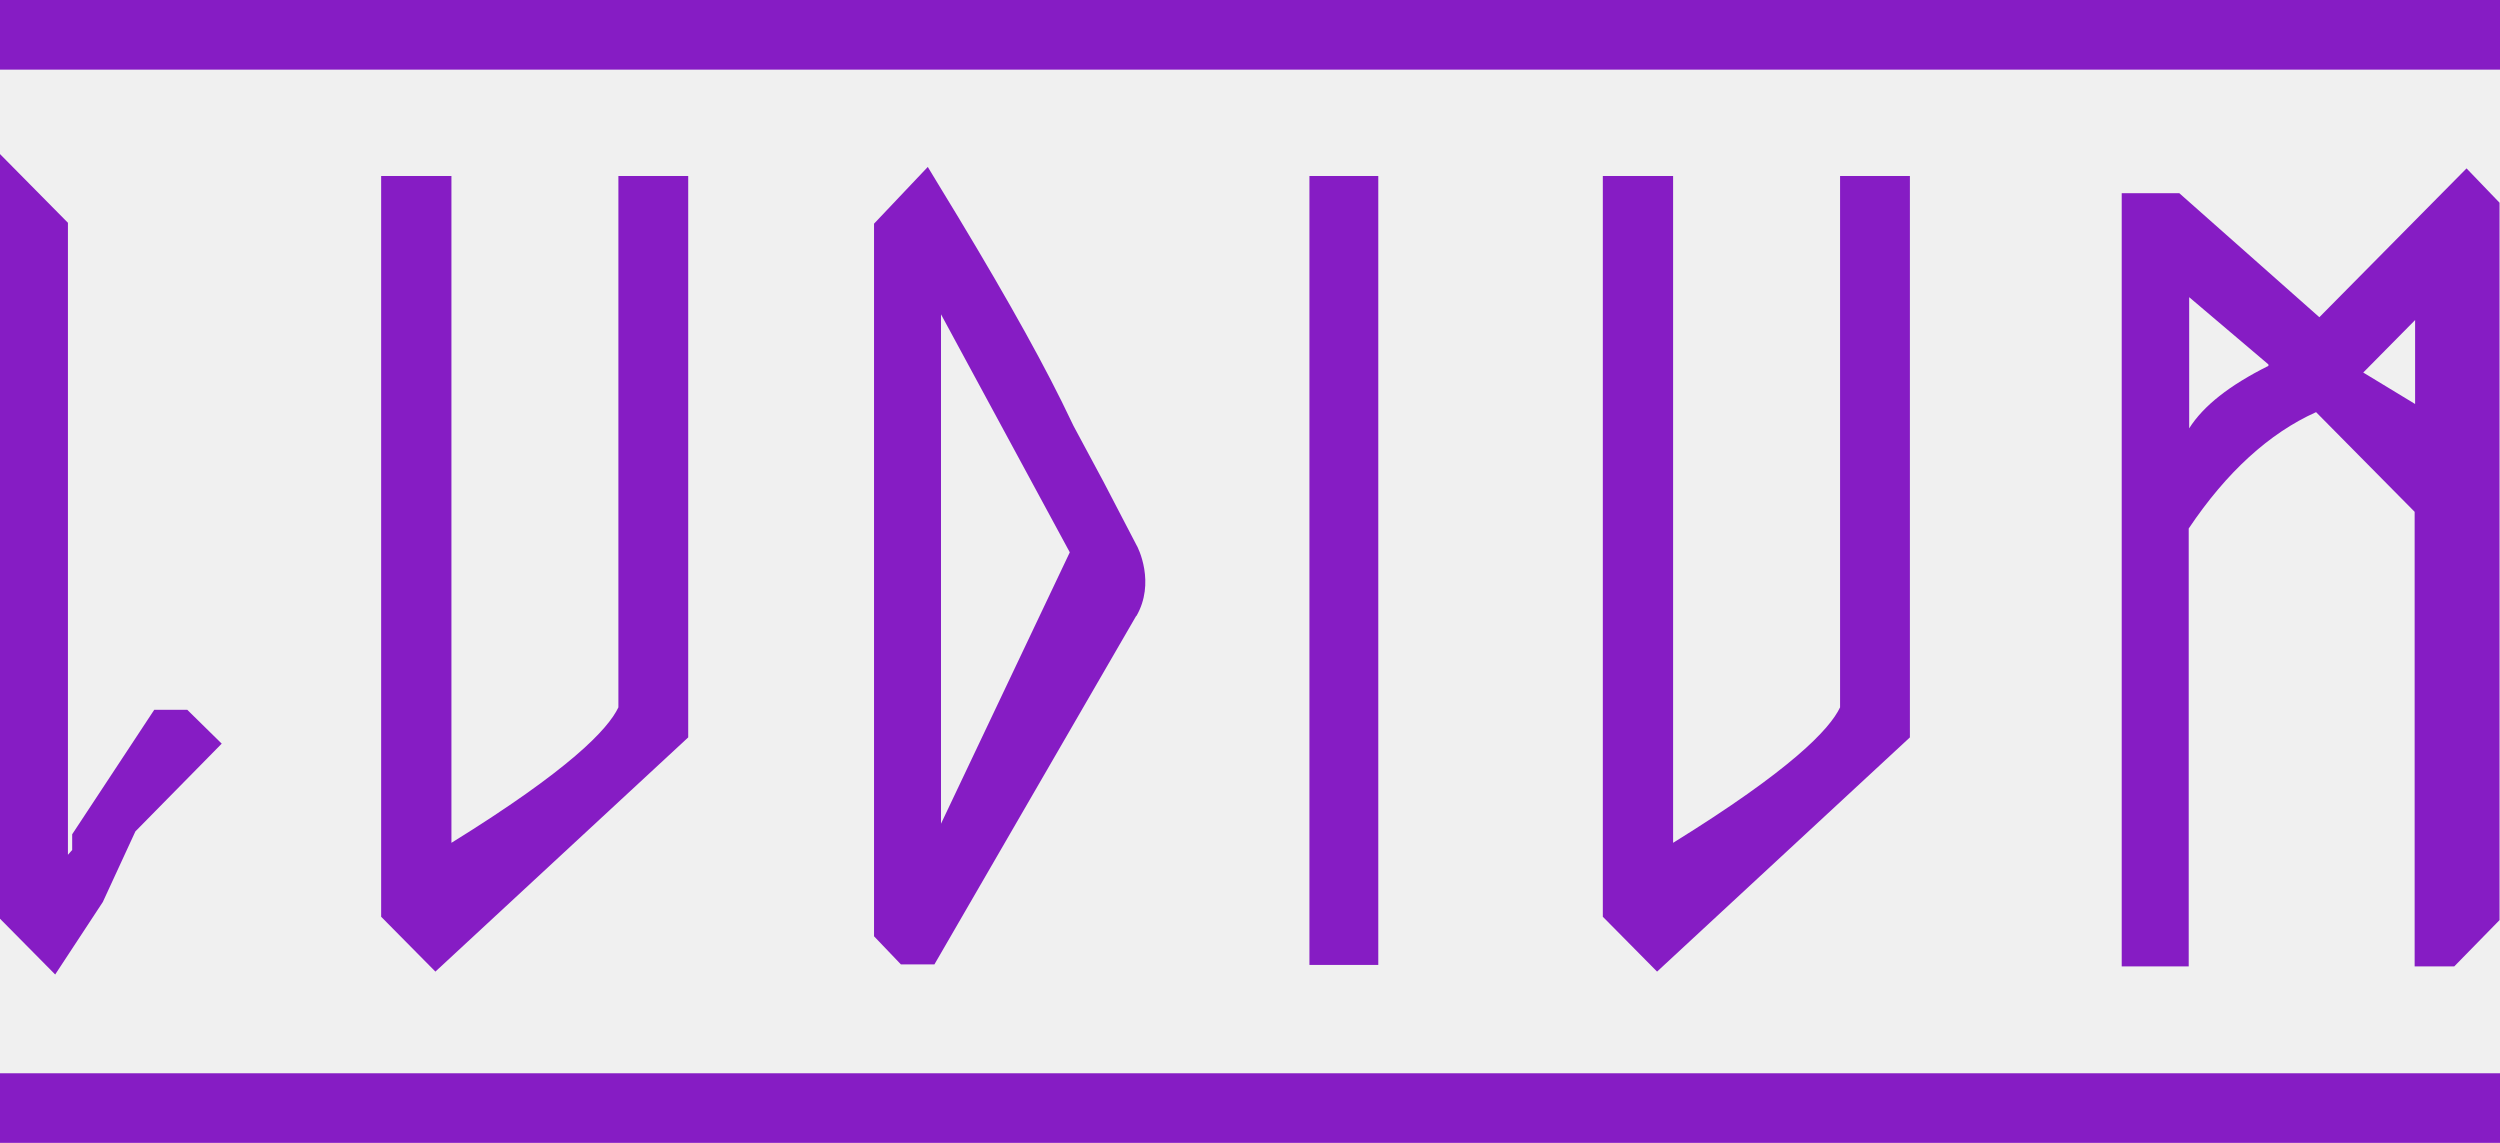
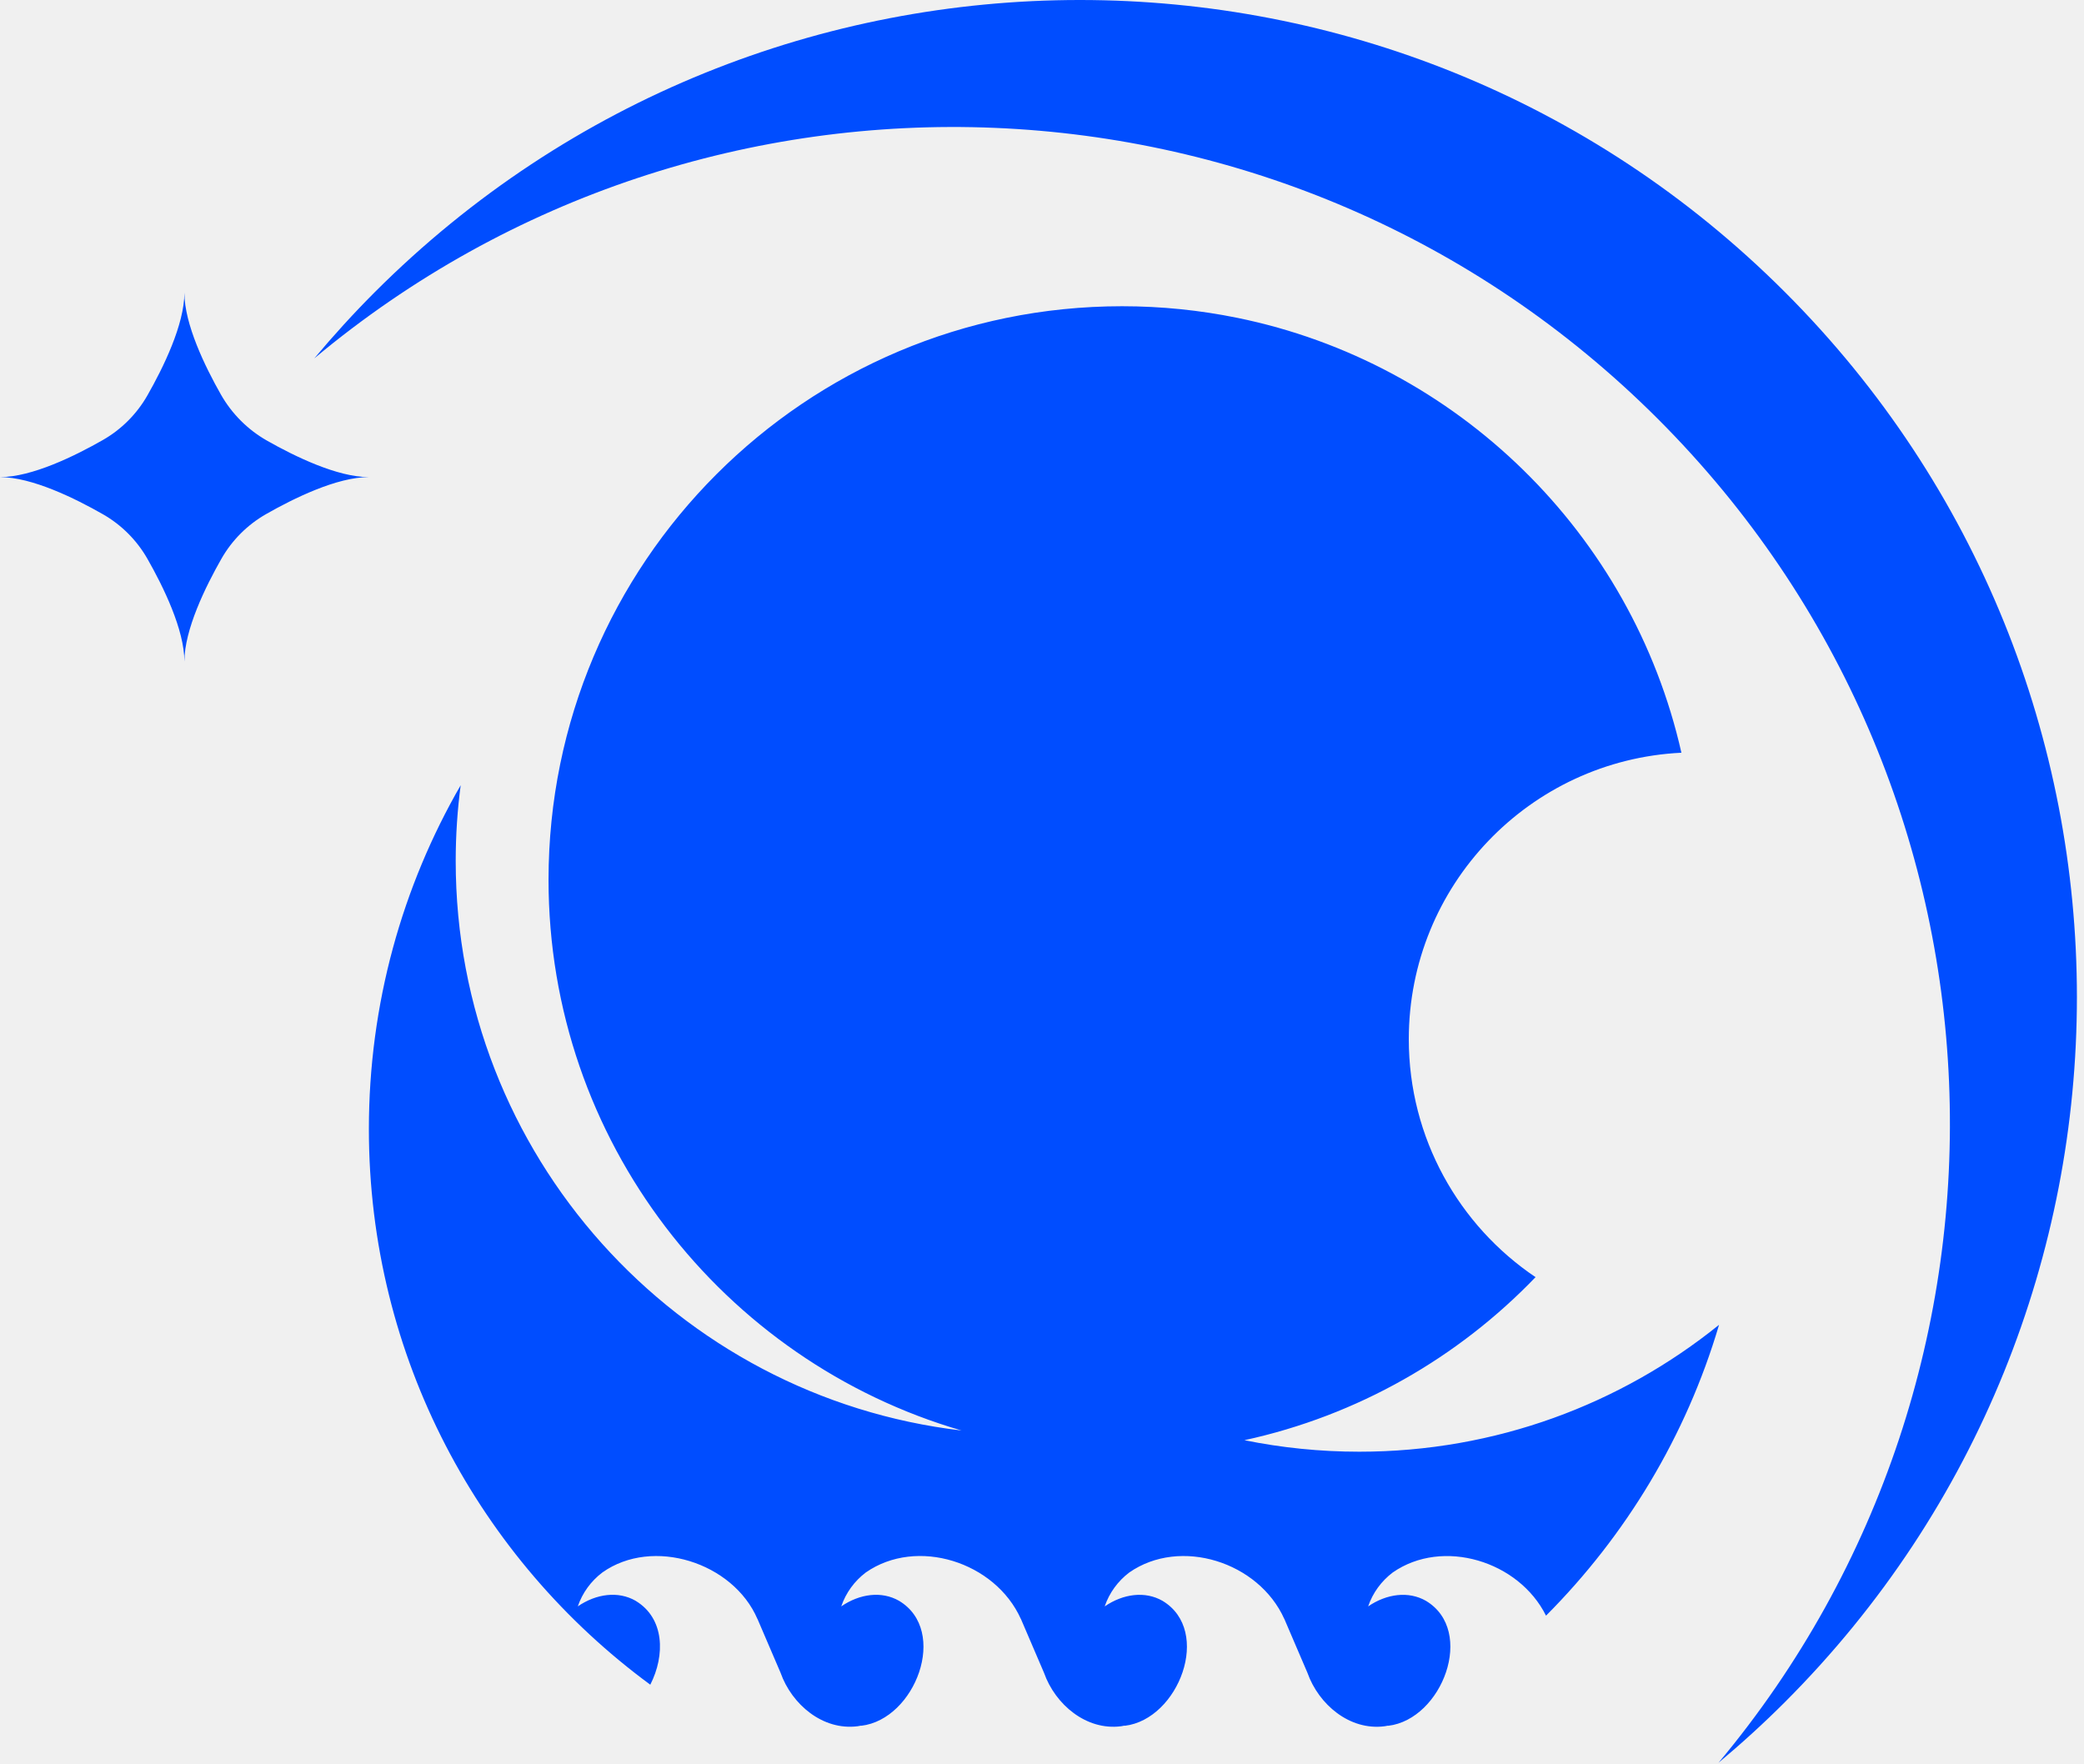
- <svg xmlns="http://www.w3.org/2000/svg" width="70" height="32" viewBox="0 0 70 32" fill="none">
-   <g clip-path="url(#clip0_1618_21248)">
-     <path d="M0 4.314V25.724L1.545 27.286L2.879 25.256L3.791 23.279L6.208 20.822L5.243 19.874H4.319L2.021 23.36V23.8L1.902 23.934V6.238L0 4.314Z" fill="#861CC4" />
-     <path d="M10.672 4.928V25.669L12.191 27.205L19.27 20.647V4.928H17.315V19.806C17.025 20.42 15.942 21.555 12.64 23.599V4.928H10.685H10.672Z" fill="#861CC4" />
-     <path d="M44.879 4.928V25.669L46.398 27.205L53.477 20.647V4.928H51.522V19.806C51.232 20.42 50.149 21.555 46.847 23.599V4.928H44.892H44.879Z" fill="#861CC4" />
-     <path d="M64.942 8.882L61.02 5.409H59.408V27.059H61.284V14.798C62.34 13.222 63.542 12.127 64.85 11.54L67.61 14.331V27.059H68.719L69.987 25.763V5.676L69.063 4.715L64.929 8.895L64.942 8.882ZM66.171 10.431L67.623 8.962V11.312L66.171 10.431ZM61.297 8.321L63.516 10.204V10.244C62.419 10.792 61.693 11.366 61.297 11.994V8.321Z" fill="#861CC4" />
-     <path d="M31.816 17.255C32.358 16.32 31.869 15.332 31.816 15.252L30.905 13.502L30.059 11.926C29.954 11.712 29.848 11.485 29.729 11.245C28.976 9.722 27.814 7.679 26.269 5.155L25.978 4.674L24.473 6.263V26.216L25.226 27.004H26.163L31.816 17.241V17.255ZM26.348 23.078V8.801L29.954 15.465L26.348 23.064V23.078Z" fill="#861CC4" />
-     <path d="M70 0H0V1.95H70V0Z" fill="#861CC4" />
-     <path d="M70 30.051H0V32.001H70V30.051Z" fill="#861CC4" />
-     <path d="M38.592 4.928H36.664V27.018H38.592V4.928Z" fill="#861CC4" />
+ <svg xmlns="http://www.w3.org/2000/svg" width="156" height="132" viewBox="0 0 156 132" fill="none">
+   <g clip-path="url(#clip0_4759_19739)">
+     <path d="M23.527 26.826C24.953 25.122 26.461 23.462 28.063 21.86C57.209 -7.287 104.464 -7.287 133.61 21.86C162.756 51.005 162.756 98.26 133.61 127.407C132.008 129.009 130.349 130.517 128.643 131.943C153.16 102.621 151.651 58.907 124.107 31.361C96.564 3.818 52.849 2.311 23.527 26.826ZM16.574 41.825C17.368 40.432 18.523 39.278 19.915 38.483C21.992 37.298 25.218 35.712 27.606 35.712C25.246 35.712 22.067 34.163 19.988 32.983C18.545 32.163 17.353 30.971 16.533 29.527C15.353 27.448 13.803 24.27 13.803 21.91C13.803 24.297 12.217 27.523 11.032 29.601C10.238 30.992 9.083 32.148 7.691 32.941C5.614 34.127 2.388 35.712 0 35.712C2.391 35.712 5.621 37.303 7.7 38.49C9.092 39.285 10.246 40.441 11.039 41.834C12.222 43.91 13.803 47.132 13.803 49.516C13.803 47.129 15.389 43.903 16.574 41.825ZM47.587 119.826C46.279 119.071 44.631 119.293 43.252 120.24C43.6 119.218 44.248 118.339 45.092 117.701C48.866 115.025 54.884 116.958 56.698 121.182C56.696 121.176 56.695 121.168 56.694 121.162C57.106 122.123 58.027 124.269 58.431 125.212C59.268 127.58 61.588 129.546 64.196 129.213C64.2 129.213 64.204 129.212 64.208 129.211C64.295 129.201 64.379 129.18 64.464 129.165C64.468 129.169 64.472 129.172 64.476 129.176C68.511 128.693 71.035 122.07 67.307 119.828C65.999 119.073 64.351 119.294 62.972 120.241C63.32 119.219 63.968 118.339 64.812 117.701C68.631 115.043 74.502 116.908 76.418 121.183C76.416 121.177 76.415 121.169 76.414 121.163C76.885 122.261 77.681 124.118 78.151 125.213C78.988 127.581 81.308 129.547 83.916 129.214C83.921 129.214 83.925 129.213 83.929 129.212C84.016 129.202 84.1 129.18 84.185 129.165C84.189 129.169 84.193 129.174 84.197 129.178C88.232 128.695 90.756 122.071 87.028 119.829C85.72 119.074 84.072 119.295 82.693 120.242C83.041 119.22 83.69 118.341 84.533 117.703C88.352 115.045 94.223 116.909 96.139 121.184C96.137 121.178 96.136 121.17 96.134 121.164C96.605 122.262 97.401 124.119 97.871 125.214C98.708 127.582 101.028 129.548 103.636 129.215C103.641 129.215 103.644 129.214 103.649 129.213C103.736 129.203 103.82 129.182 103.905 129.167C103.909 129.171 103.913 129.174 103.917 129.178C107.952 128.695 110.476 122.072 106.748 119.83C105.44 119.075 103.792 119.296 102.413 120.243C102.761 119.221 103.41 118.342 104.253 117.704C107.995 115.099 113.698 116.843 115.729 120.936C121.701 114.945 126.217 107.5 128.68 99.171C128.678 99.171 128.675 99.171 128.675 99.171C121.311 105.107 111.948 108.663 101.753 108.663C98.807 108.663 95.931 108.366 93.152 107.801C101.618 105.96 109.153 101.624 114.945 95.597C109.221 91.743 105.457 85.203 105.457 77.782C105.457 66.282 114.501 56.895 125.864 56.343C122.161 39.967 109.096 27.14 92.591 23.785C89.813 23.22 86.937 22.922 83.992 22.922C60.282 22.922 41.061 42.142 41.061 65.853C41.061 85.392 54.116 101.88 71.978 107.076C50.655 104.57 34.112 86.441 34.112 64.445C34.112 62.523 34.24 60.63 34.485 58.776C30.114 66.352 27.613 75.142 27.613 84.516C27.613 101.585 35.907 116.711 48.678 126.102C49.801 123.905 49.752 121.13 47.588 119.829L47.587 119.826Z" fill="#004DFF" />
  </g>
  <defs>
-     <clipPath id="clip0_1618_21248">
-       <rect width="70" height="32" fill="white" />
+     <clipPath id="clip0_4759_19739">
+       <rect width="155.47" height="131.943" fill="white" />
    </clipPath>
  </defs>
</svg>
